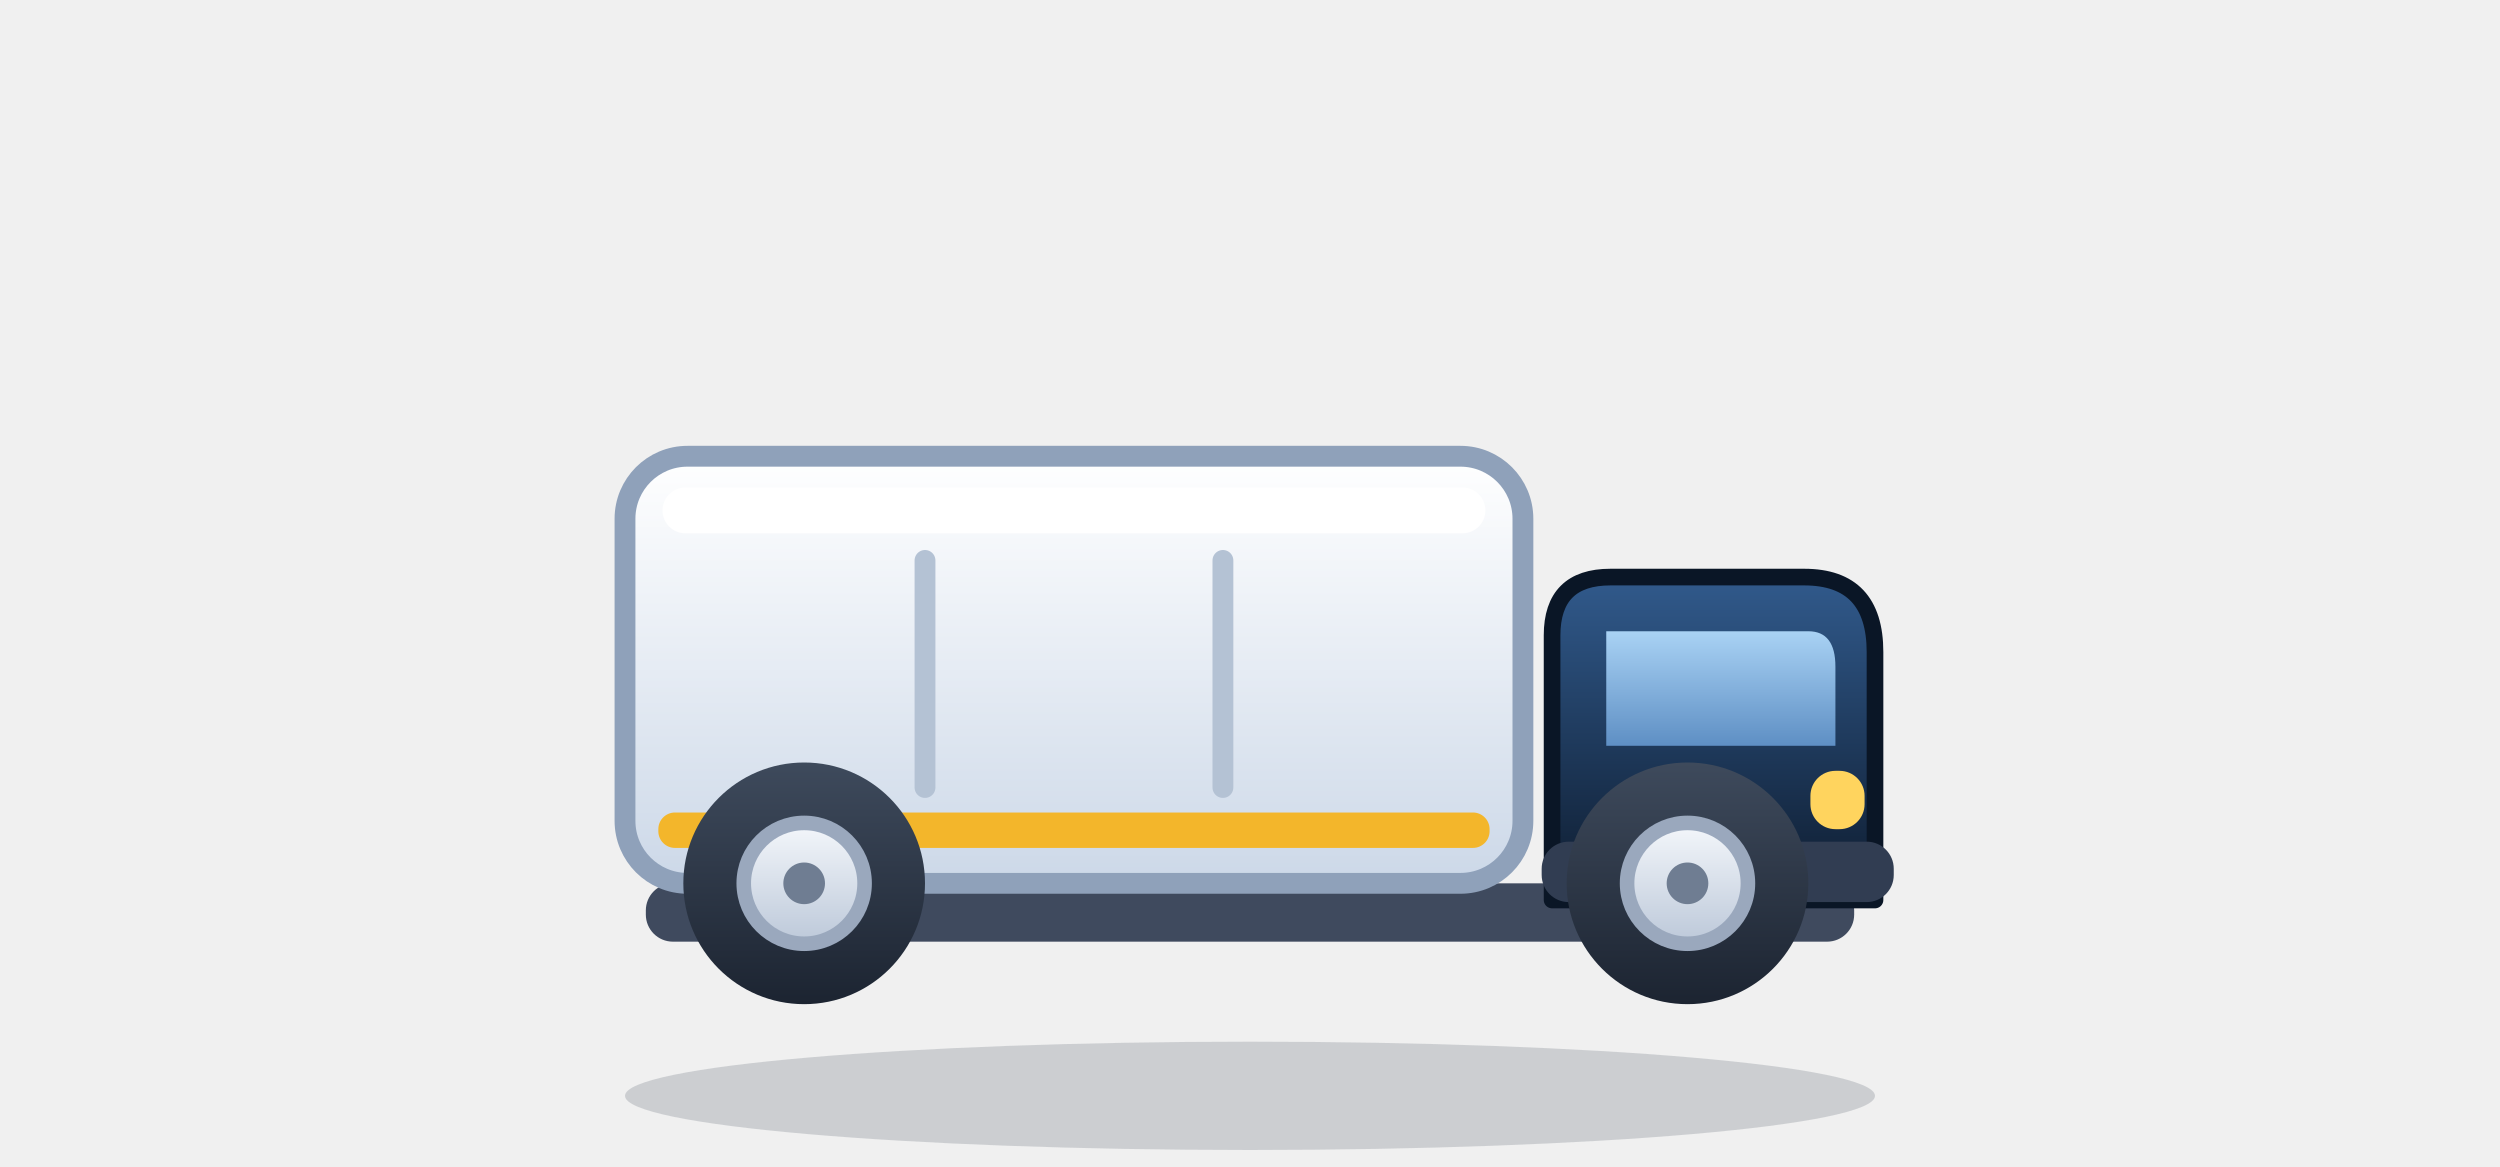
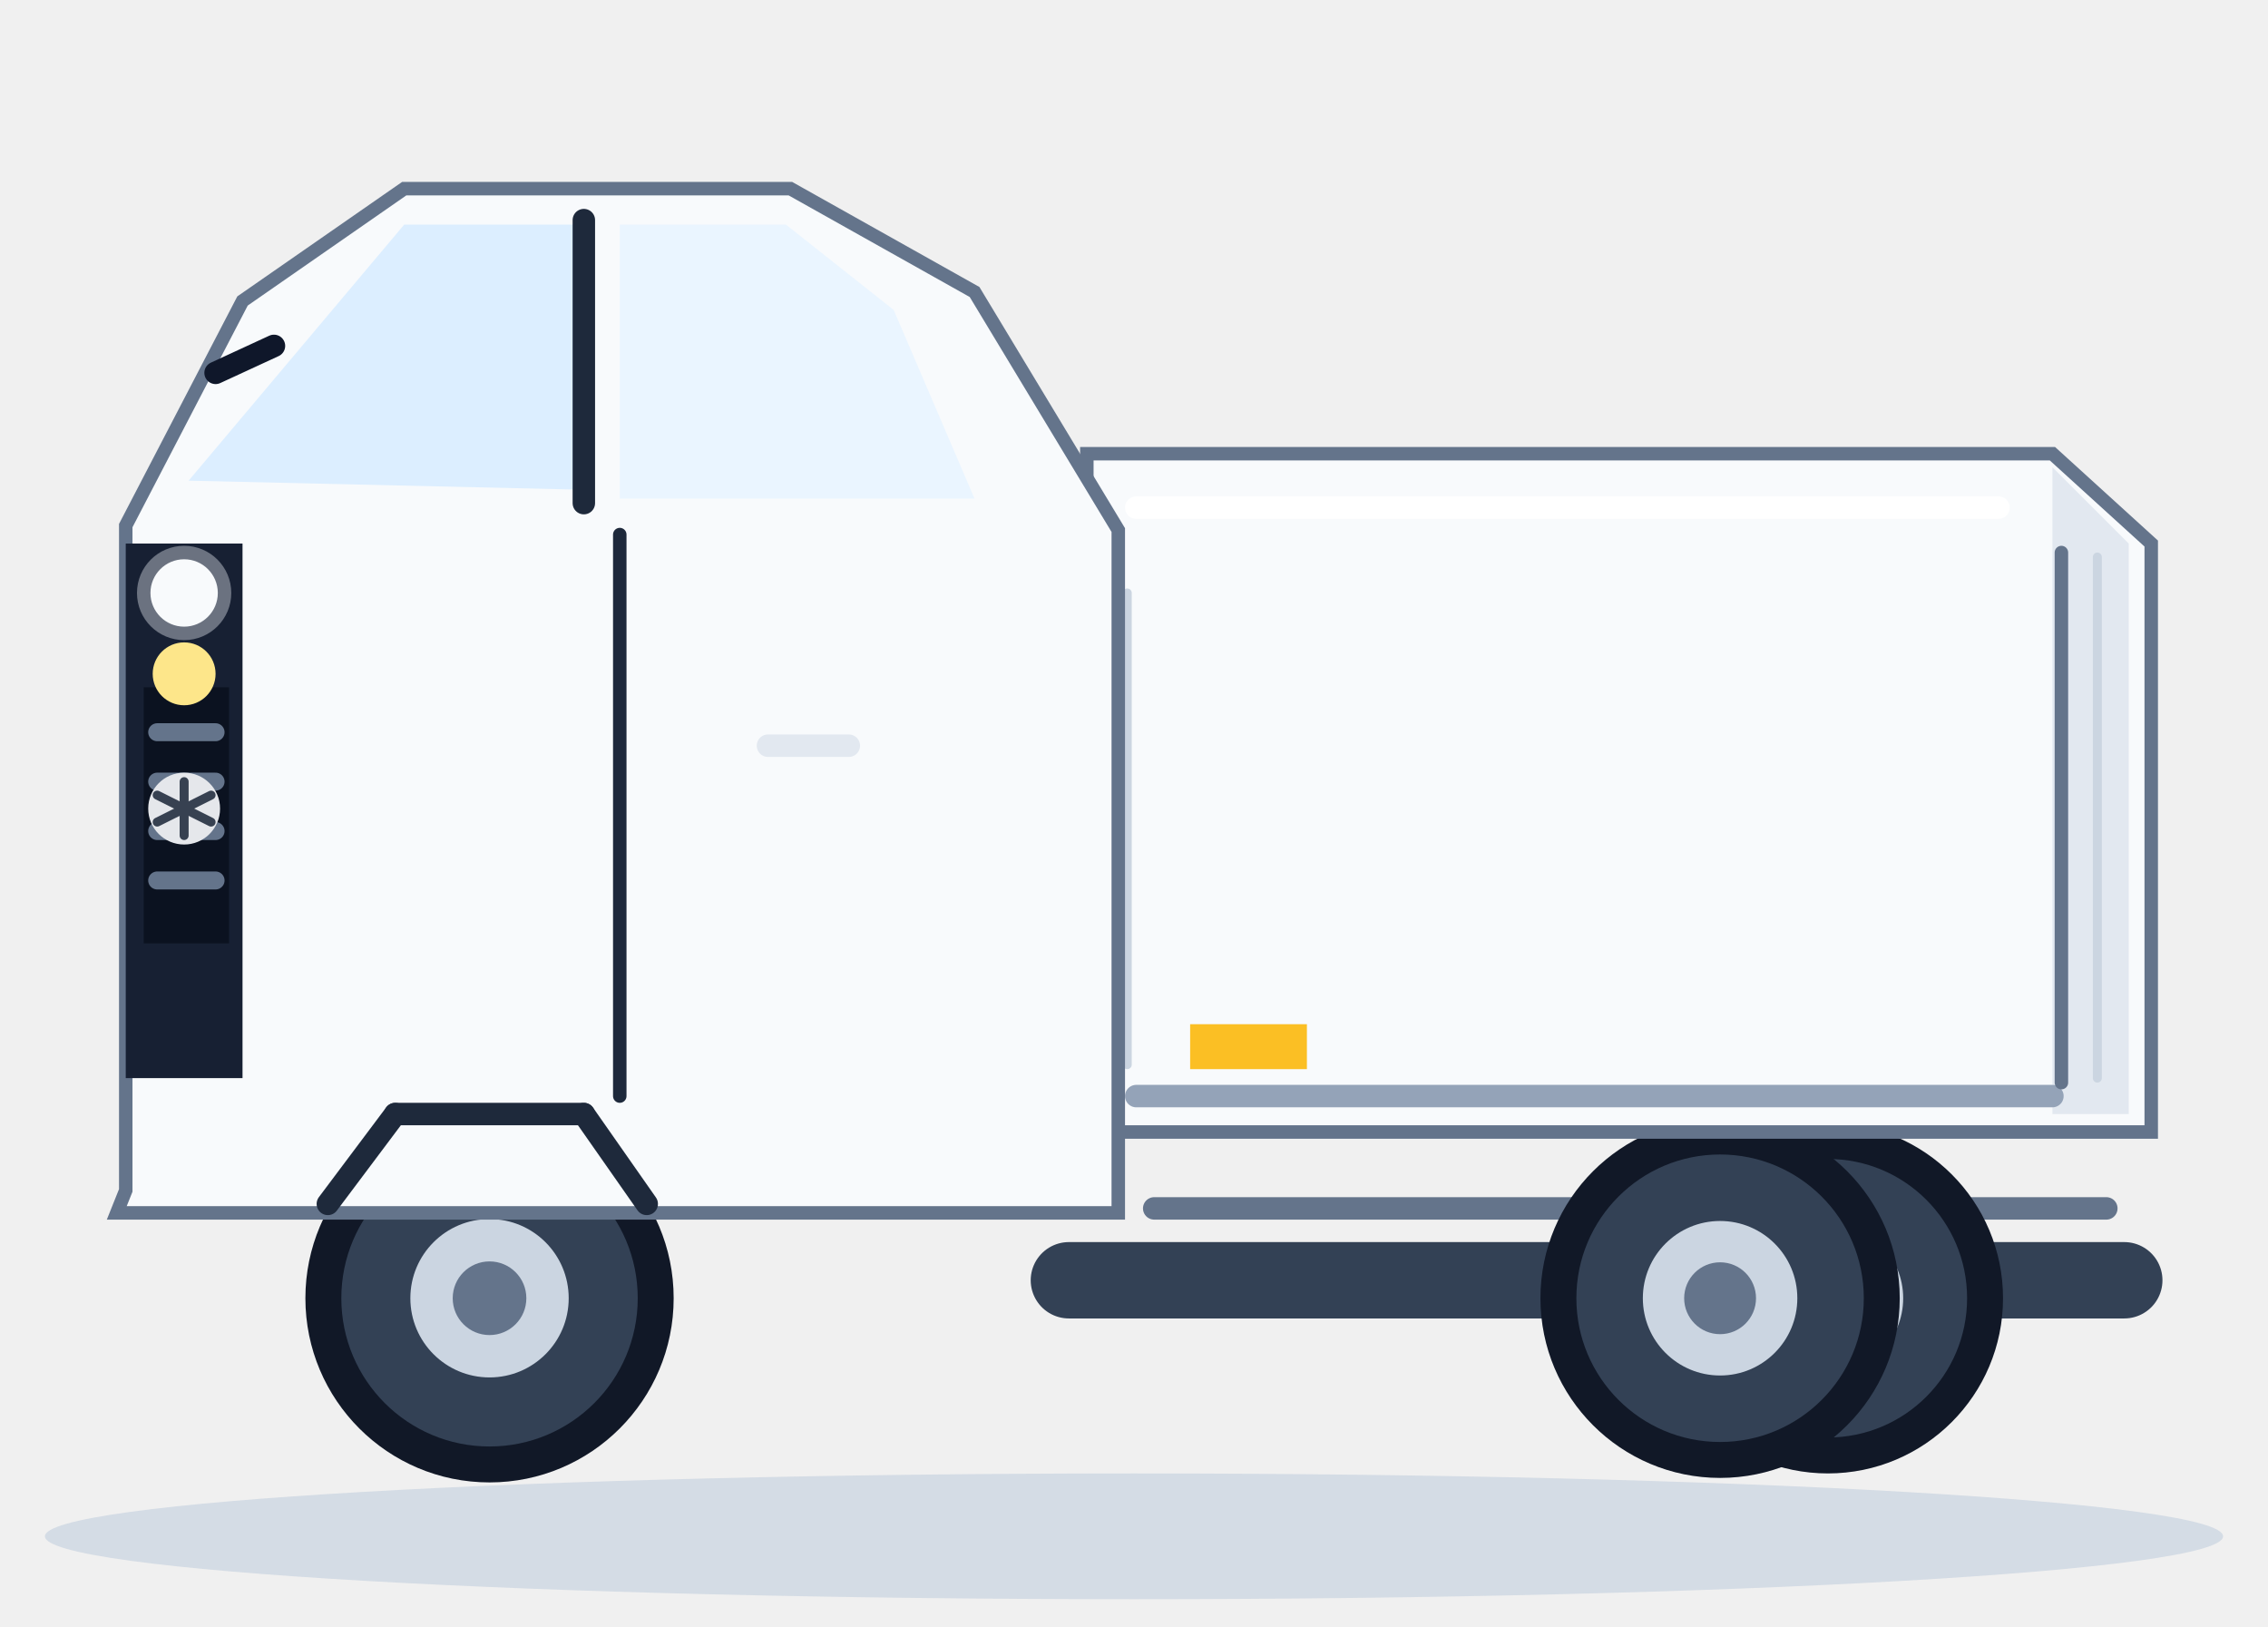
- <svg xmlns="http://www.w3.org/2000/svg" viewBox="0 0 120 56" role="img" aria-label="VUC — veículo urbano de carga">
-   <defs>
-     <linearGradient id="cab" x1="0" y1="0" x2="0" y2="1">
-       <stop offset="0" stop-color="#315a8c" />
-       <stop offset="1" stop-color="#0d1b2e" />
-     </linearGradient>
-     <linearGradient id="cx" x1="0" y1="0" x2="0" y2="1">
-       <stop offset="0" stop-color="#ffffff" />
-       <stop offset="1" stop-color="#ccd8e8" />
-     </linearGradient>
-     <linearGradient id="vidro" x1="0" y1="0" x2="0" y2="1">
-       <stop offset="0" stop-color="#a9d2f4" />
-       <stop offset="1" stop-color="#5e8fc4" />
-     </linearGradient>
-     <linearGradient id="pneu" x1="0" y1="0" x2="0" y2="1">
-       <stop offset="0" stop-color="#3e4a5c" />
-       <stop offset="1" stop-color="#1c2431" />
-     </linearGradient>
-     <linearGradient id="aro" x1="0" y1="0" x2="0" y2="1">
-       <stop offset="0" stop-color="#f4f7fb" />
-       <stop offset="1" stop-color="#bcc8d9" />
-     </linearGradient>
-   </defs>
-   <ellipse cx="60.0" cy="52.6" rx="30.0" ry="2.6" fill="#0d1b2e" opacity=".16" />
-   <rect x="31.0" y="42.4" width="58.0" height="2.8" rx="1.3" fill="#3f4a5e" />
-   <rect x="30.0" y="21.9" width="43.1" height="20.5" rx="3.0" fill="url(#cx)" stroke="#8fa1ba" stroke-width="1" />
-   <rect x="31.8" y="23.4" width="39.5" height="2.2" rx="1.1" fill="#fff" opacity=".95" />
-   <line x1="44.4" y1="26.9" x2="44.4" y2="37.8" stroke="#b4c2d4" stroke-width="1" stroke-linecap="round" />
-   <line x1="58.7" y1="26.9" x2="58.7" y2="37.8" stroke="#b4c2d4" stroke-width="1" stroke-linecap="round" />
-   <rect x="31.6" y="39.0" width="39.9" height="1.7" rx=".8" fill="#f3b62b" />
-   <path d="M74.5 43.2 L74.5 30.5 Q74.5 27.7 77.3 27.7 L86.6 27.7 Q90.0 27.7 90.0 31.3 L90.0 43.2 Z" fill="url(#cab)" stroke="#0a1626" stroke-width=".8" stroke-linejoin="round" />
-   <path d="M77.1 30.3 L86.8 30.3 Q88.1 30.3 88.1 32.0 L88.1 35.8 L77.1 35.8 Z" fill="url(#vidro)" />
-   <rect x="86.9" y="37.0" width="2.6" height="2.8" rx="1.2" fill="#ffd45e" />
-   <rect x="74.0" y="40.4" width="16.9" height="2.9" rx="1.3" fill="#313d52" />
-   <circle cx="81.0" cy="42.4" r="5.8" fill="url(#pneu)" />
-   <circle cx="81.0" cy="42.4" r="2.9" fill="url(#aro)" stroke="#9aa8bd" stroke-width=".7" />
-   <circle cx="81.0" cy="42.4" r="1.0" fill="#6f7d92" />
-   <circle cx="38.6" cy="42.4" r="5.8" fill="url(#pneu)" />
-   <circle cx="38.6" cy="42.4" r="2.9" fill="url(#aro)" stroke="#9aa8bd" stroke-width=".7" />
-   <circle cx="38.6" cy="42.4" r="1.0" fill="#6f7d92" />
+ <svg xmlns="http://www.w3.org/2000/svg" viewBox="0 0 505 362" role="img" aria-label="VUC — veículo urbano de carga">
+   <ellipse cx="252.5" cy="342" rx="242.5" ry="14" fill="#cbd5e1" opacity=".75" />
+   <g transform="translate(-117.00 -146.00) scale(1)">
+     <path fill="none" stroke-width="17" stroke-linecap="round" stroke-linejoin="miter" stroke="rgb(20%, 25.49%, 33.333%)" stroke-opacity="1" stroke-miterlimit="10" d="M 355 431 L 590 431 " />
+     <path fill="none" stroke-width="5" stroke-linecap="round" stroke-linejoin="miter" stroke="rgb(39.215%, 45.49%, 54.509%)" stroke-opacity="1" stroke-miterlimit="10" d="M 374 415 L 586 415 " />
+     <path fill-rule="evenodd" fill="rgb(6.667%, 9.412%, 15.294%)" fill-opacity="1" d="M 267 435 C 267 457.645 248.645 476 226 476 C 203.355 476 185 457.645 185 435 C 185 412.355 203.355 394 226 394 C 248.645 394 267 412.355 267 435 " />
+     <path fill-rule="evenodd" fill="rgb(20%, 25.49%, 33.333%)" fill-opacity="1" d="M 259 435 C 259 453.227 244.227 468 226 468 C 207.773 468 193 453.227 193 435 C 193 416.773 207.773 402 226 402 C 244.227 402 259 416.773 259 435 " />
+     <path fill-rule="evenodd" fill="rgb(79.607%, 83.528%, 88.234%)" fill-opacity="1" d="M 243.629 435 C 243.629 444.738 235.738 452.629 226 452.629 C 216.262 452.629 208.371 444.738 208.371 435 C 208.371 425.262 216.262 417.371 226 417.371 C 235.738 417.371 243.629 425.262 243.629 435 " />
+     <path fill-rule="evenodd" fill="rgb(39.215%, 45.49%, 54.509%)" fill-opacity="1" d="M 234.199 435 C 234.199 439.527 230.527 443.199 226 443.199 C 221.473 443.199 217.801 439.527 217.801 435 C 217.801 430.473 221.473 426.801 226 426.801 C 230.527 426.801 234.199 430.473 234.199 435 " />
+     <path fill-rule="evenodd" fill="rgb(6.667%, 9.412%, 15.294%)" fill-opacity="1" d="M 563 435 C 563 456.539 545.539 474 524 474 C 502.461 474 485 456.539 485 435 C 485 413.461 502.461 396 524 396 C 545.539 396 563 413.461 563 435 " />
+     <path fill-rule="evenodd" fill="rgb(20%, 25.49%, 33.333%)" fill-opacity="1" d="M 555 435 C 555 452.121 541.121 466 524 466 C 506.879 466 493 452.121 493 435 C 493 417.879 506.879 404 524 404 C 541.121 404 555 417.879 555 435 " />
+     <path fill-rule="evenodd" fill="rgb(79.607%, 83.528%, 88.234%)" fill-opacity="1" d="M 540.77 435 C 540.77 444.262 533.262 451.77 524 451.77 C 514.738 451.77 507.23 444.262 507.23 435 C 507.23 425.738 514.738 418.23 524 418.23 C 533.262 418.23 540.77 425.738 540.77 435 " />
+     <path fill-rule="evenodd" fill="rgb(39.215%, 45.49%, 54.509%)" fill-opacity="1" d="M 531.801 435 C 531.801 439.309 528.309 442.801 524 442.801 C 519.691 442.801 516.199 439.309 516.199 435 C 516.199 430.691 519.691 427.199 524 427.199 C 528.309 427.199 531.801 430.691 531.801 435 " />
+     <path fill-rule="evenodd" fill="rgb(6.667%, 9.412%, 15.294%)" fill-opacity="1" d="M 540 435 C 540 457.09 522.09 475 500 475 C 477.91 475 460 457.09 460 435 C 460 412.91 477.91 395 500 395 C 522.09 395 540 412.91 540 435 " />
+     <path fill-rule="evenodd" fill="rgb(20%, 25.49%, 33.333%)" fill-opacity="1" d="M 532 435 C 532 452.672 517.672 467 500 467 C 482.328 467 468 452.672 468 435 C 468 417.328 482.328 403 500 403 C 517.672 403 532 417.328 532 435 " />
+     <path fill-rule="evenodd" fill="rgb(79.607%, 83.528%, 88.234%)" fill-opacity="1" d="M 517.199 435 C 517.199 444.5 509.5 452.199 500 452.199 C 490.5 452.199 482.801 444.5 482.801 435 C 482.801 425.5 490.5 417.801 500 417.801 C 509.5 417.801 517.199 425.5 517.199 435 " />
+     <path fill-rule="evenodd" fill="rgb(39.215%, 45.49%, 54.509%)" fill-opacity="1" d="M 508 435 C 508 439.418 504.418 443 500 443 C 495.582 443 492 439.418 492 435 C 492 430.582 495.582 427 500 427 C 504.418 427 508 430.582 508 435 " />
+     <path fill-rule="evenodd" fill="rgb(97.253%, 98.038%, 98.822%)" fill-opacity="1" stroke-width="3" stroke-linecap="round" stroke-linejoin="miter" stroke="rgb(39.215%, 45.49%, 54.509%)" stroke-opacity="1" stroke-miterlimit="10" d="M 359 398 L 359 247 L 574 247 L 596 267 L 596 398 Z M 359 398 " />
+     <path fill-rule="evenodd" fill="rgb(88.626%, 90.979%, 94.116%)" fill-opacity="1" d="M 574 250 L 591 267 L 591 394 L 574 394 Z M 574 250 " />
+     <path fill="none" stroke-width="5" stroke-linecap="round" stroke-linejoin="miter" stroke="rgb(100%, 100%, 100%)" stroke-opacity="1" stroke-miterlimit="10" d="M 370 259 L 562 259 " />
+     <path fill="none" stroke-width="5" stroke-linecap="round" stroke-linejoin="miter" stroke="rgb(58.038%, 63.921%, 72.156%)" stroke-opacity="1" stroke-miterlimit="10" d="M 370 390 L 574 390 " />
+     <path fill="none" stroke-width="3" stroke-linecap="round" stroke-linejoin="miter" stroke="rgb(39.215%, 45.49%, 54.509%)" stroke-opacity="1" stroke-miterlimit="10" d="M 576 269 L 576 387 " />
+     <path fill="none" stroke-width="2" stroke-linecap="round" stroke-linejoin="miter" stroke="rgb(79.607%, 83.528%, 88.234%)" stroke-opacity="1" stroke-miterlimit="10" d="M 584 270 L 584 386 " />
+     <path fill="none" stroke-width="2" stroke-linecap="round" stroke-linejoin="miter" stroke="rgb(79.607%, 83.528%, 88.234%)" stroke-opacity="1" stroke-miterlimit="10" d="M 368 278 L 368 383 " />
+     <path fill-rule="evenodd" fill="rgb(98.431%, 74.901%, 14.117%)" fill-opacity="1" d="M 382 374 L 408 374 L 408 384 L 382 384 Z M 382 374 " />
+     <path fill-rule="evenodd" fill="rgb(97.253%, 98.038%, 98.822%)" fill-opacity="1" stroke-width="3" stroke-linecap="round" stroke-linejoin="miter" stroke="rgb(39.215%, 45.49%, 54.509%)" stroke-opacity="1" stroke-miterlimit="10" d="M 145 411 L 145 263 L 171 213 L 207 188 L 293 188 L 334 211 L 366 264 L 366 416 L 143 416 Z M 145 411 " />
+     <path fill-rule="evenodd" fill="rgb(86.273%, 93.332%, 100%)" fill-opacity="1" d="M 159 253 L 207 196 L 246 196 L 246 255 Z M 159 253 " />
+     <path fill-rule="evenodd" fill="rgb(91.763%, 96.077%, 100%)" fill-opacity="1" d="M 255 196 L 292 196 L 316 215 L 334 257 L 255 257 Z M 255 196 " />
+     <path fill="none" stroke-width="5" stroke-linecap="round" stroke-linejoin="miter" stroke="rgb(11.765%, 16.078%, 23.137%)" stroke-opacity="1" stroke-miterlimit="10" d="M 247 195 L 247 258 " />
+     <path fill-rule="evenodd" fill="rgb(9.019%, 12.549%, 20%)" fill-opacity="1" d="M 145 267 L 171 267 L 171 386 L 145 386 Z M 145 267 " />
+     <path fill-rule="evenodd" fill="rgb(4.314%, 7.059%, 12.549%)" fill-opacity="1" d="M 149 299 L 168 299 L 168 356 L 149 356 Z M 149 299 " />
+     <path fill="none" stroke-width="4" stroke-linecap="round" stroke-linejoin="miter" stroke="rgb(39.215%, 45.49%, 54.509%)" stroke-opacity="1" stroke-miterlimit="10" d="M 152 309 L 165 309 " />
+     <path fill="none" stroke-width="4" stroke-linecap="round" stroke-linejoin="miter" stroke="rgb(39.215%, 45.49%, 54.509%)" stroke-opacity="1" stroke-miterlimit="10" d="M 152 320 L 165 320 " />
+     <path fill="none" stroke-width="4" stroke-linecap="round" stroke-linejoin="miter" stroke="rgb(39.215%, 45.49%, 54.509%)" stroke-opacity="1" stroke-miterlimit="10" d="M 152 331 L 165 331 " />
+     <path fill="none" stroke-width="4" stroke-linecap="round" stroke-linejoin="miter" stroke="rgb(39.215%, 45.49%, 54.509%)" stroke-opacity="1" stroke-miterlimit="10" d="M 152 342 L 165 342 " />
+     <path fill-rule="evenodd" fill="rgb(97.253%, 98.038%, 98.822%)" fill-opacity="1" stroke-width="3" stroke-linecap="round" stroke-linejoin="miter" stroke="rgb(41.96%, 44.705%, 50.195%)" stroke-opacity="1" stroke-miterlimit="10" d="M 167 278 C 167 282.969 162.969 287 158 287 C 153.031 287 149 282.969 149 278 C 149 273.031 153.031 269 158 269 C 162.969 269 167 273.031 167 278 " />
+     <path fill-rule="evenodd" fill="rgb(99.216%, 90.195%, 54.117%)" fill-opacity="1" d="M 165 296 C 165 299.867 161.867 303 158 303 C 154.133 303 151 299.867 151 296 C 151 292.133 154.133 289 158 289 C 161.867 289 165 292.133 165 296 " />
+     <path fill="none" stroke-width="3" stroke-linecap="round" stroke-linejoin="miter" stroke="rgb(11.765%, 16.078%, 23.137%)" stroke-opacity="1" stroke-miterlimit="10" d="M 255 265 L 255 390 " />
+     <path fill="none" stroke-width="5" stroke-linecap="round" stroke-linejoin="miter" stroke="rgb(88.626%, 90.979%, 94.116%)" stroke-opacity="1" stroke-miterlimit="10" d="M 288 312 L 306 312 " />
+     <path fill-rule="evenodd" fill="rgb(89.803%, 90.587%, 92.155%)" fill-opacity="1" d="M 166 326 C 166 330.418 162.418 334 158 334 C 153.582 334 150 330.418 150 326 C 150 321.582 153.582 318 158 318 C 162.418 318 166 321.582 166 326 " />
+     <path fill="none" stroke-width="2" stroke-linecap="round" stroke-linejoin="miter" stroke="rgb(21.568%, 25.49%, 31.764%)" stroke-opacity="1" stroke-miterlimit="10" d="M 158 320 L 158 332 " />
+     <path fill="none" stroke-width="2" stroke-linecap="round" stroke-linejoin="miter" stroke="rgb(21.568%, 25.49%, 31.764%)" stroke-opacity="1" stroke-miterlimit="10" d="M 152 323 L 164 329 " />
+     <path fill="none" stroke-width="2" stroke-linecap="round" stroke-linejoin="miter" stroke="rgb(21.568%, 25.49%, 31.764%)" stroke-opacity="1" stroke-miterlimit="10" d="M 164 323 L 152 329 " />
+     <path fill="none" stroke-width="5" stroke-linecap="round" stroke-linejoin="miter" stroke="rgb(5.882%, 9.019%, 16.47%)" stroke-opacity="1" stroke-miterlimit="10" d="M 165 229 L 178 223 " />
+     <path fill="none" stroke-width="5" stroke-linecap="round" stroke-linejoin="miter" stroke="rgb(11.765%, 16.078%, 23.137%)" stroke-opacity="1" stroke-miterlimit="10" d="M 190 414 L 205 394 " />
+     <path fill="none" stroke-width="5" stroke-linecap="round" stroke-linejoin="miter" stroke="rgb(11.765%, 16.078%, 23.137%)" stroke-opacity="1" stroke-miterlimit="10" d="M 205 394 L 247 394 " />
+     <path fill="none" stroke-width="5" stroke-linecap="round" stroke-linejoin="miter" stroke="rgb(11.765%, 16.078%, 23.137%)" stroke-opacity="1" stroke-miterlimit="10" d="M 247 394 L 261 414 " />
+   </g>
</svg>
